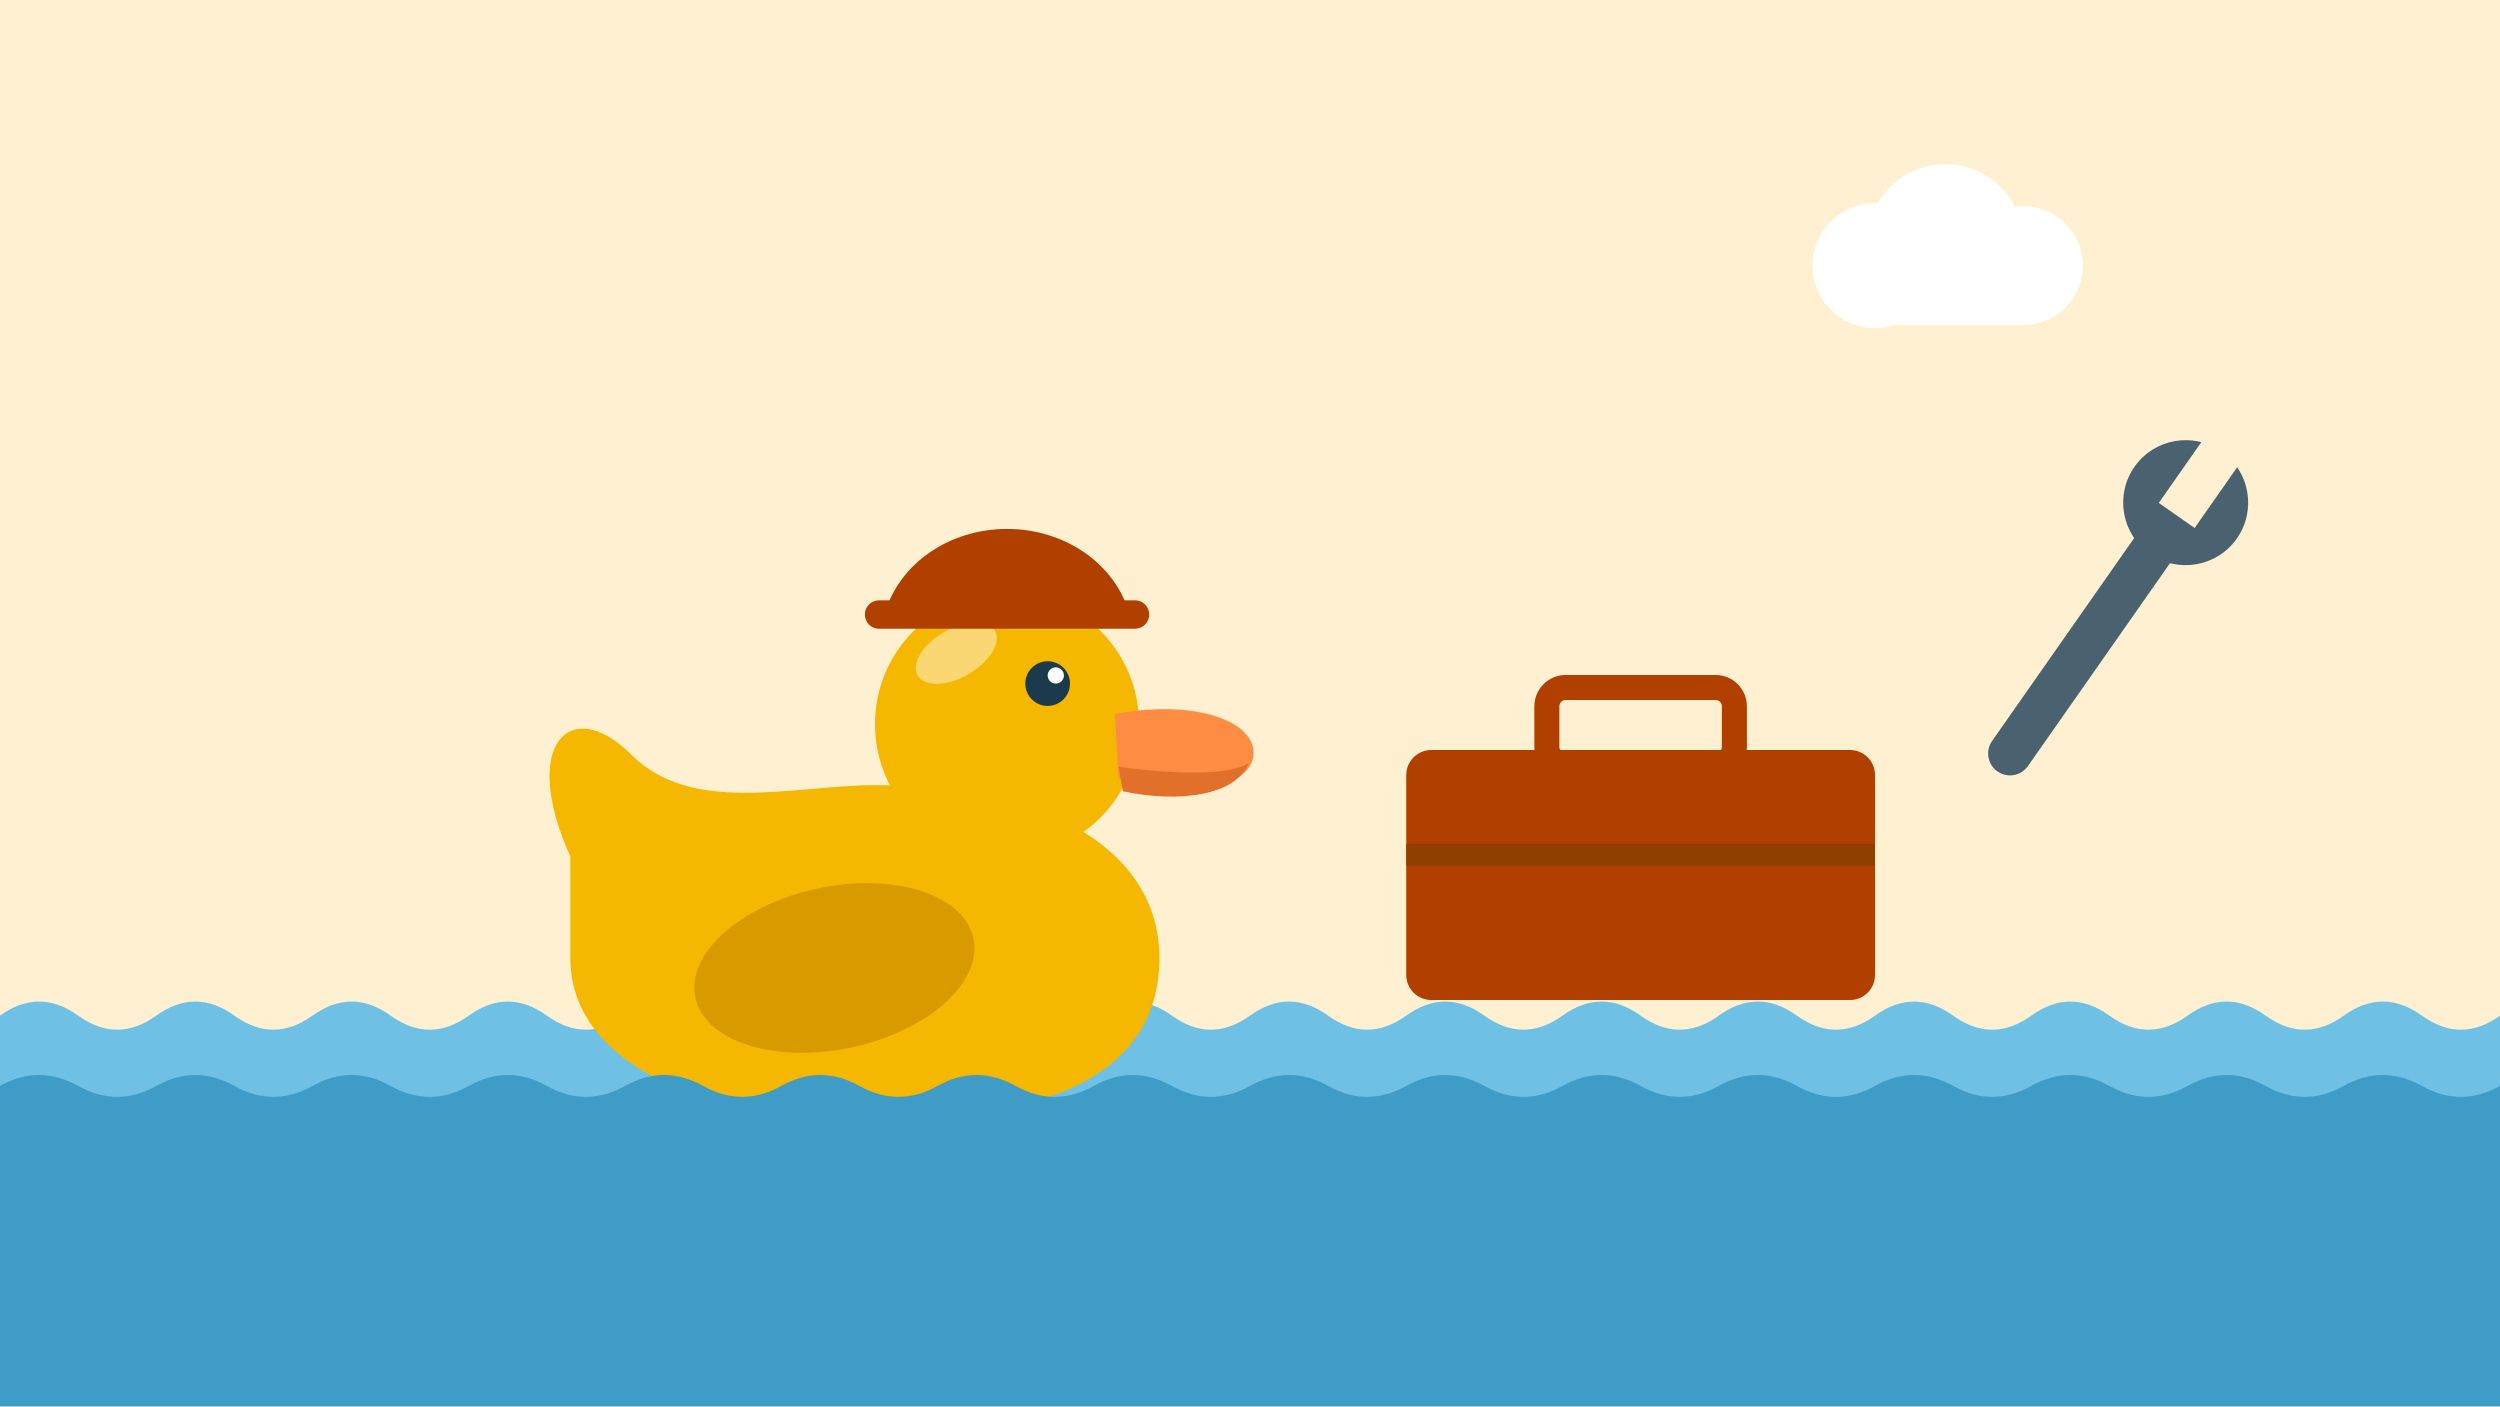
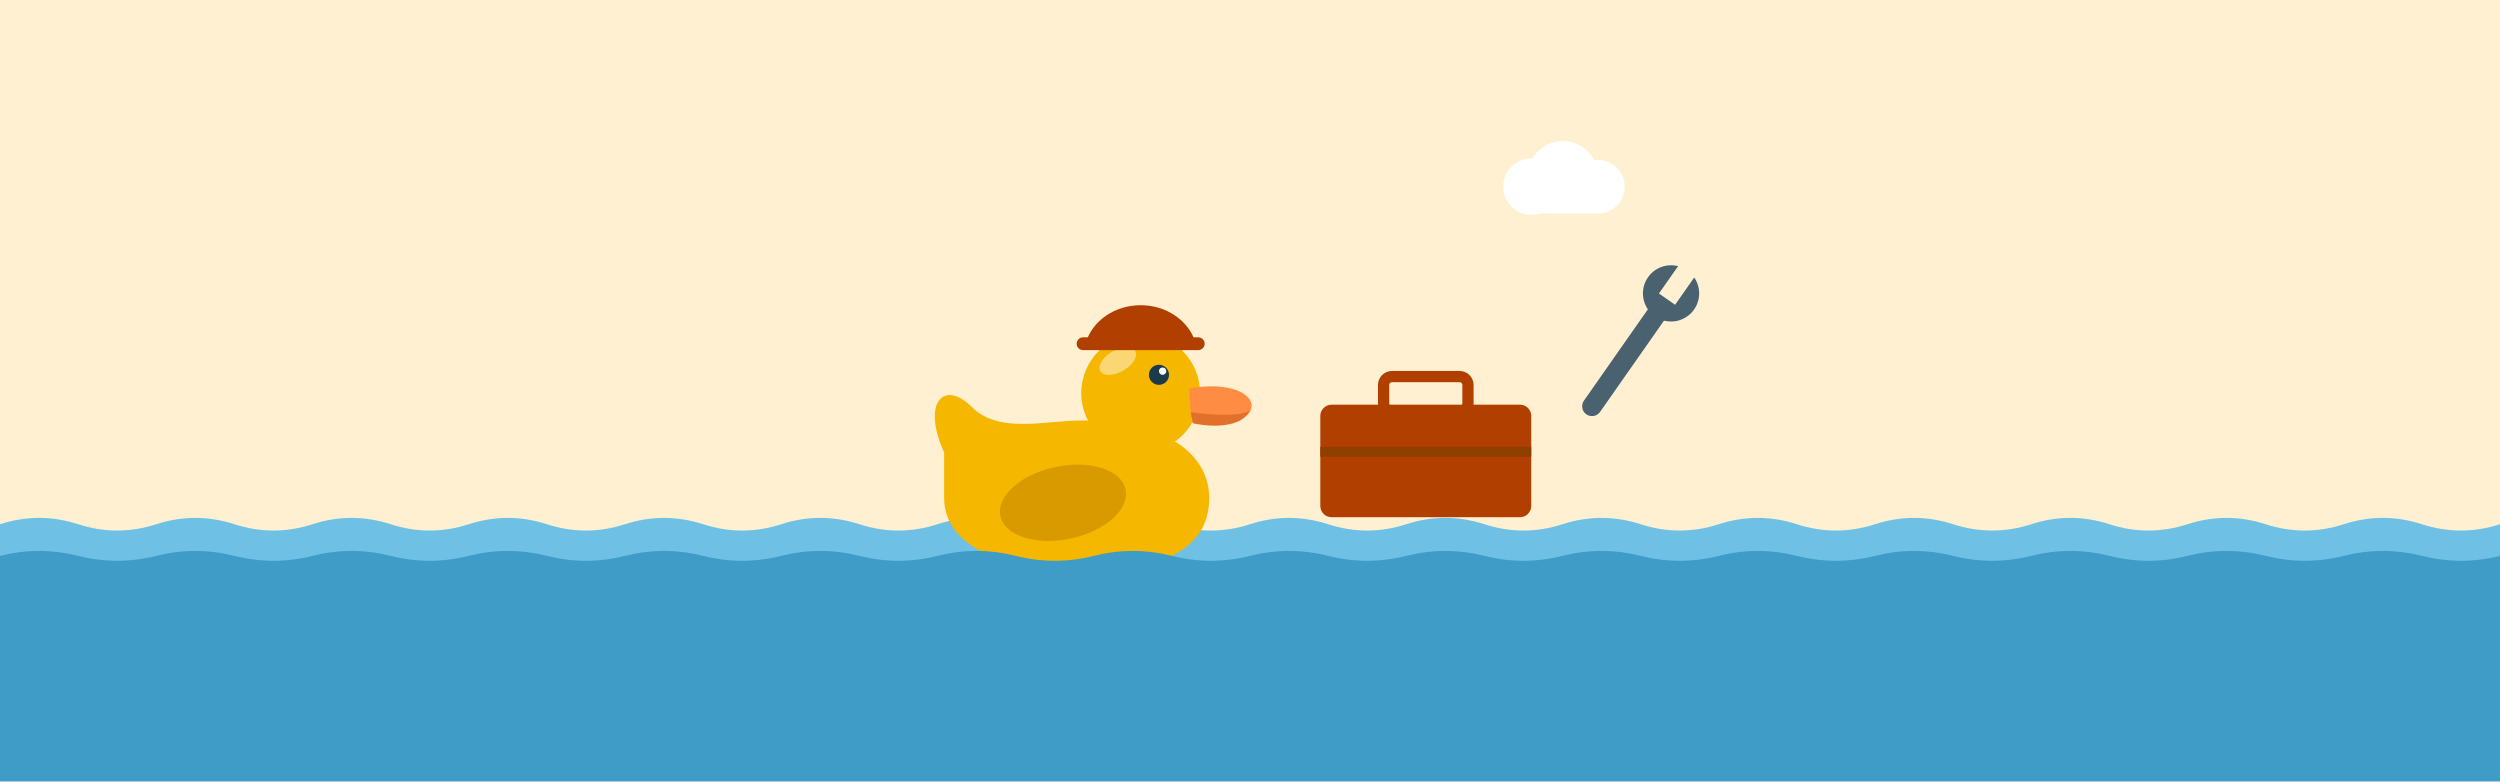
- <svg xmlns="http://www.w3.org/2000/svg" viewBox="0 0 1600 900" width="1600" height="900">
-   <rect width="1600" height="900" fill="#FFF0D1" />
-   <g transform="translate(1200 170) scale(1)" fill="#FFFFFF">
-     <circle cx="0" cy="0" r="40" />
-     <circle cx="45" cy="-15" r="50" />
-     <circle cx="95" cy="0" r="38" />
-     <rect x="0" y="0" width="95" height="38" />
+ <svg xmlns="http://www.w3.org/2000/svg" viewBox="0 0 1600 500" width="1600" height="500">
+   <rect width="1600" height="500" fill="#FFF0D1" />
+   <path d="M0 335.5 q25 -8.1 50 0 t50 0 q25 -8.1 50 0 t50 0 q25 -8.1 50 0 t50 0 q25 -8.1 50 0 t50 0 q25 -8.1 50 0 t50 0 q25 -8.1 50 0 t50 0 q25 -8.1 50 0 t50 0 q25 -8.1 50 0 t50 0 q25 -8.1 50 0 t50 0 q25 -8.1 50 0 t50 0 q25 -8.1 50 0 t50 0 q25 -8.1 50 0 t50 0 q25 -8.1 50 0 t50 0 q25 -8.1 50 0 t50 0 q25 -8.1 50 0 t50 0 q25 -8.1 50 0 t50 0 V500 H0Z" fill="#6EC1E4" />
+   <g transform="translate(440 43) scale(0.45)">
+     <g transform="translate(1200 170) scale(1)" fill="#FFFFFF">
+       <circle cx="0" cy="0" r="40" />
+       <circle cx="45" cy="-15" r="50" />
+       <circle cx="95" cy="0" r="38" />
+       <rect x="0" y="0" width="95" height="38" />
+     </g>
+     <g transform="translate(560 600) scale(1.3 1.3)">
+       <path d="M-150-40C-175-95-150-120-120-90-90-60-40-75 0-75 90-75 140-40 140 10 140 70 80 90 0 90-90 90-150 60-150 10Z" fill="#F5B700" />
+       <ellipse cx="-20" cy="15" rx="70" ry="40" fill="#D99A00" transform="rotate(-12 -20 15)" />
+       <circle cx="65" cy="-105" r="65" fill="#F5B700" />
+       <path d="M118-110C160-118 190-105 186-88 182-72 150-70 120-78Z" fill="#FF8C42" />
+       <path d="M120-84C150-80 176-80 184-86 178-70 150-66 122-72Z" fill="#E0702A" />
+       <circle cx="85" cy="-125" r="11" fill="#1B3A4B" />
+       <circle cx="89" cy="-129" r="4" fill="#FFFFFF" />
+       <ellipse cx="40" cy="-140" rx="22" ry="12" fill="#FFFFFF" opacity=".45" transform="rotate(-30 40 -140)" />
+       <path d="M5-160A62 55 0 0 1 125-160Z" fill="#B03F00" />
+       <rect x="-5" y="-166" width="140" height="14" rx="7" fill="#B03F00" />
+     </g>
+     <g transform="translate(1050 560)">
+       <rect x="-150" y="-80" width="300" height="160" rx="16" fill="#B03F00" />
+       <rect x="-60" y="-120" width="120" height="50" rx="12" fill="none" stroke="#B03F00" stroke-width="16" />
+       <rect x="-150" y="-20" width="300" height="14" fill="#8F3F00" />
+     </g>
+     <g transform="translate(1330 420) rotate(35)">
+       <rect x="-14" y="-110" width="28" height="200" rx="14" fill="#4A6270" />
+       <circle cx="0" cy="-120" r="40" fill="#4A6270" />
+       <rect x="-14" y="-170" width="28" height="60" fill="#FFF0D1" />
+     </g>
  </g>
-   <path d="M0 650 q25 -18 50 0 t50 0 q25 -18 50 0 t50 0 q25 -18 50 0 t50 0 q25 -18 50 0 t50 0 q25 -18 50 0 t50 0 q25 -18 50 0 t50 0 q25 -18 50 0 t50 0 q25 -18 50 0 t50 0 q25 -18 50 0 t50 0 q25 -18 50 0 t50 0 q25 -18 50 0 t50 0 q25 -18 50 0 t50 0 q25 -18 50 0 t50 0 q25 -18 50 0 t50 0 q25 -18 50 0 t50 0 q25 -18 50 0 t50 0 V900 H0Z" fill="#6EC1E4" />
-   <g transform="translate(560 600) scale(1.3 1.3)">
-     <path d="M-150-40C-175-95-150-120-120-90-90-60-40-75 0-75 90-75 140-40 140 10 140 70 80 90 0 90-90 90-150 60-150 10Z" fill="#F5B700" />
-     <ellipse cx="-20" cy="15" rx="70" ry="40" fill="#D99A00" transform="rotate(-12 -20 15)" />
-     <circle cx="65" cy="-105" r="65" fill="#F5B700" />
-     <path d="M118-110C160-118 190-105 186-88 182-72 150-70 120-78Z" fill="#FF8C42" />
-     <path d="M120-84C150-80 176-80 184-86 178-70 150-66 122-72Z" fill="#E0702A" />
-     <circle cx="85" cy="-125" r="11" fill="#1B3A4B" />
-     <circle cx="89" cy="-129" r="4" fill="#FFFFFF" />
-     <ellipse cx="40" cy="-140" rx="22" ry="12" fill="#FFFFFF" opacity=".45" transform="rotate(-30 40 -140)" />
-     <path d="M5-160A62 55 0 0 1 125-160Z" fill="#B03F00" />
-     <rect x="-5" y="-166" width="140" height="14" rx="7" fill="#B03F00" />
-   </g>
-   <g transform="translate(1050 560)">
-     <rect x="-150" y="-80" width="300" height="160" rx="16" fill="#B03F00" />
-     <rect x="-60" y="-120" width="120" height="50" rx="12" fill="none" stroke="#B03F00" stroke-width="16" />
-     <rect x="-150" y="-20" width="300" height="14" fill="#8F3F00" />
-   </g>
-   <g transform="translate(1330 420) rotate(35)">
-     <rect x="-14" y="-110" width="28" height="200" rx="14" fill="#4A6270" />
-     <circle cx="0" cy="-120" r="40" fill="#4A6270" />
-     <rect x="-14" y="-170" width="28" height="60" fill="#FFF0D1" />
-   </g>
-   <path d="M0 695 q25 -14 50 0 t50 0 q25 -14 50 0 t50 0 q25 -14 50 0 t50 0 q25 -14 50 0 t50 0 q25 -14 50 0 t50 0 q25 -14 50 0 t50 0 q25 -14 50 0 t50 0 q25 -14 50 0 t50 0 q25 -14 50 0 t50 0 q25 -14 50 0 t50 0 q25 -14 50 0 t50 0 q25 -14 50 0 t50 0 q25 -14 50 0 t50 0 q25 -14 50 0 t50 0 q25 -14 50 0 t50 0 q25 -14 50 0 t50 0 V900 H0Z" fill="#3E9CC6" />
+   <path d="M0 355.75 q25 -6.3 50 0 t50 0 q25 -6.3 50 0 t50 0 q25 -6.3 50 0 t50 0 q25 -6.3 50 0 t50 0 q25 -6.3 50 0 t50 0 q25 -6.3 50 0 t50 0 q25 -6.3 50 0 t50 0 q25 -6.3 50 0 t50 0 q25 -6.3 50 0 t50 0 q25 -6.3 50 0 t50 0 q25 -6.3 50 0 t50 0 q25 -6.3 50 0 t50 0 q25 -6.3 50 0 t50 0 q25 -6.3 50 0 t50 0 q25 -6.3 50 0 t50 0 q25 -6.3 50 0 t50 0 V500 H0Z" fill="#3E9CC6" />
</svg>
